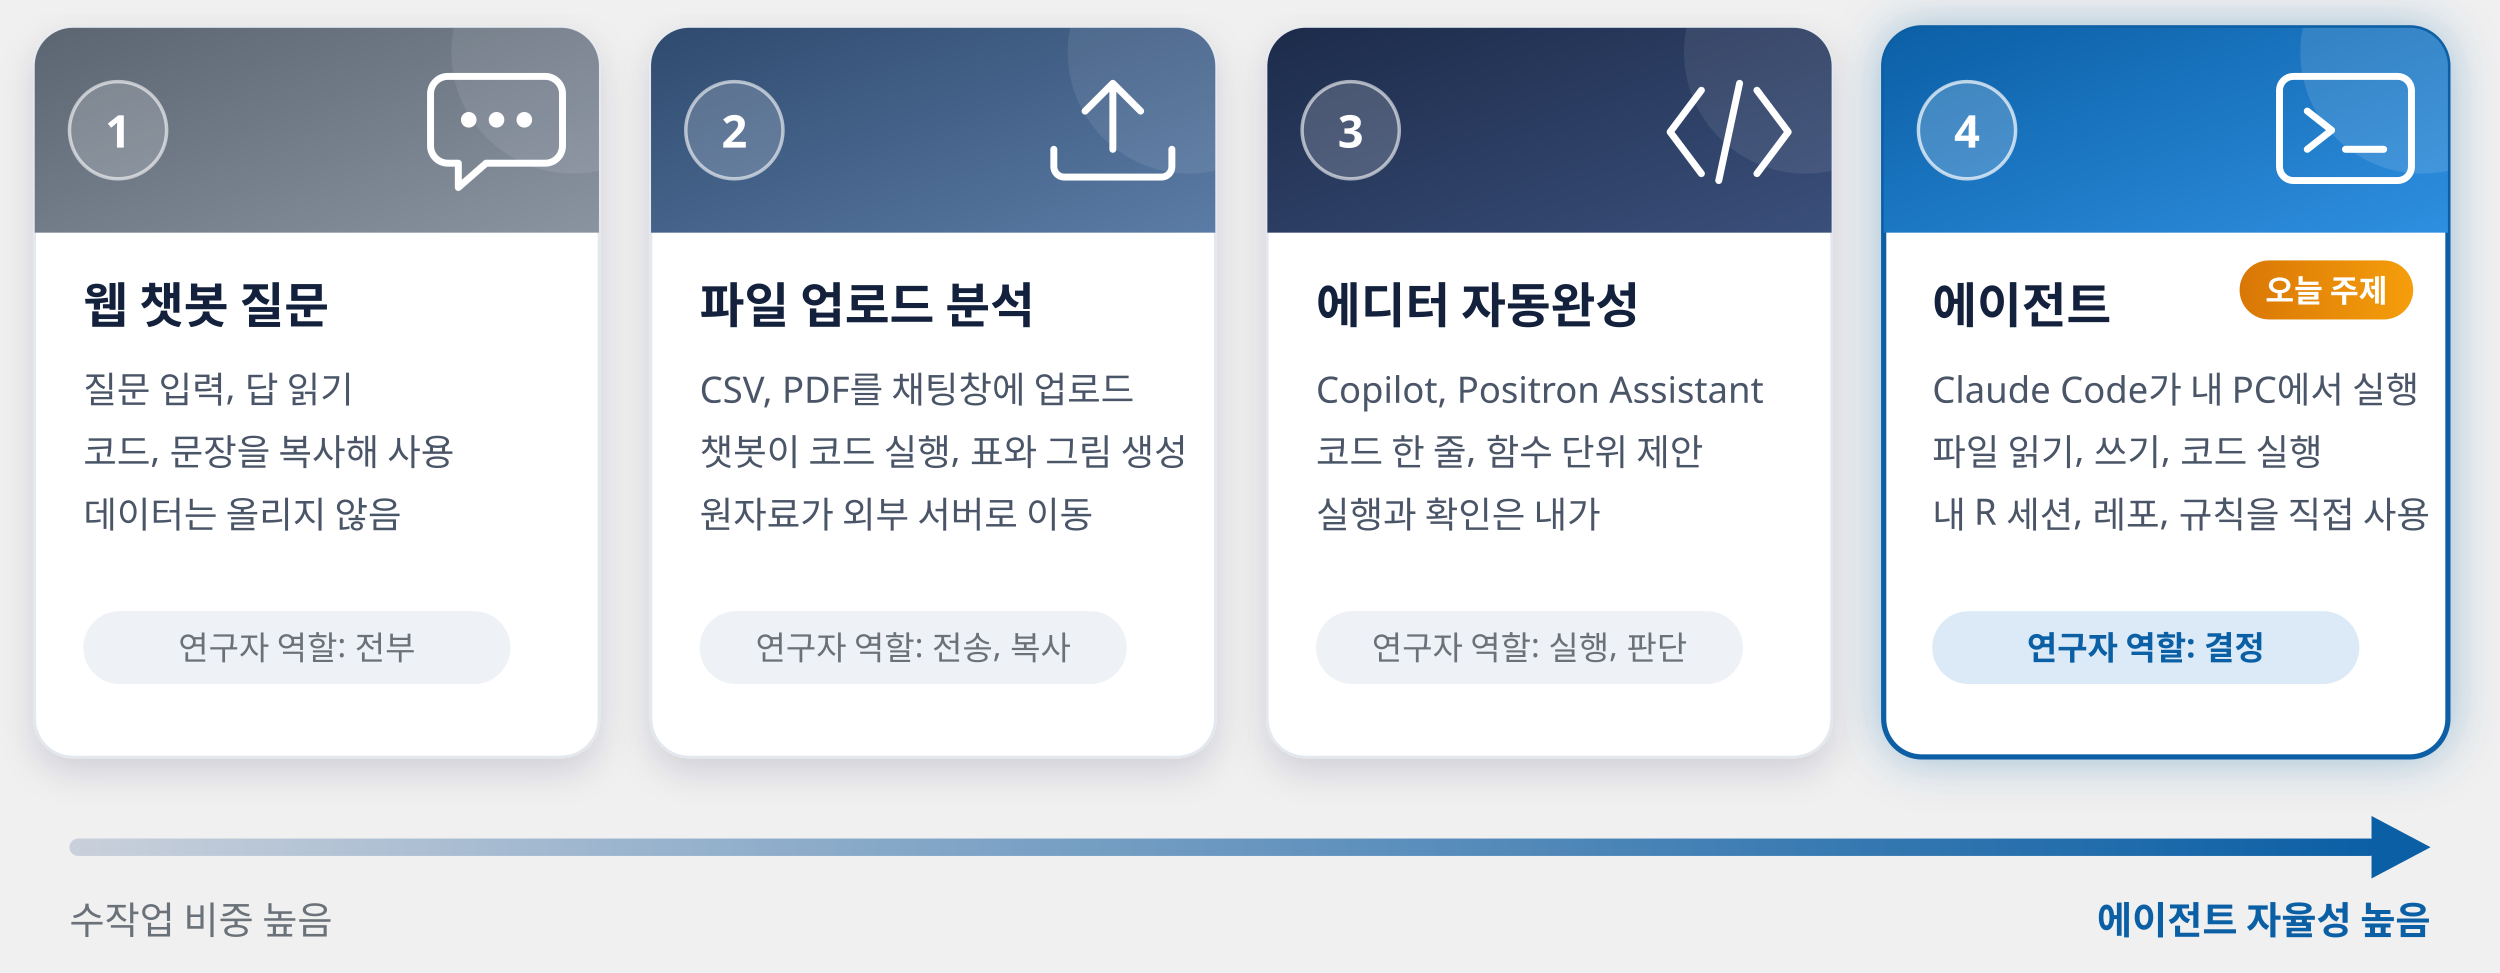
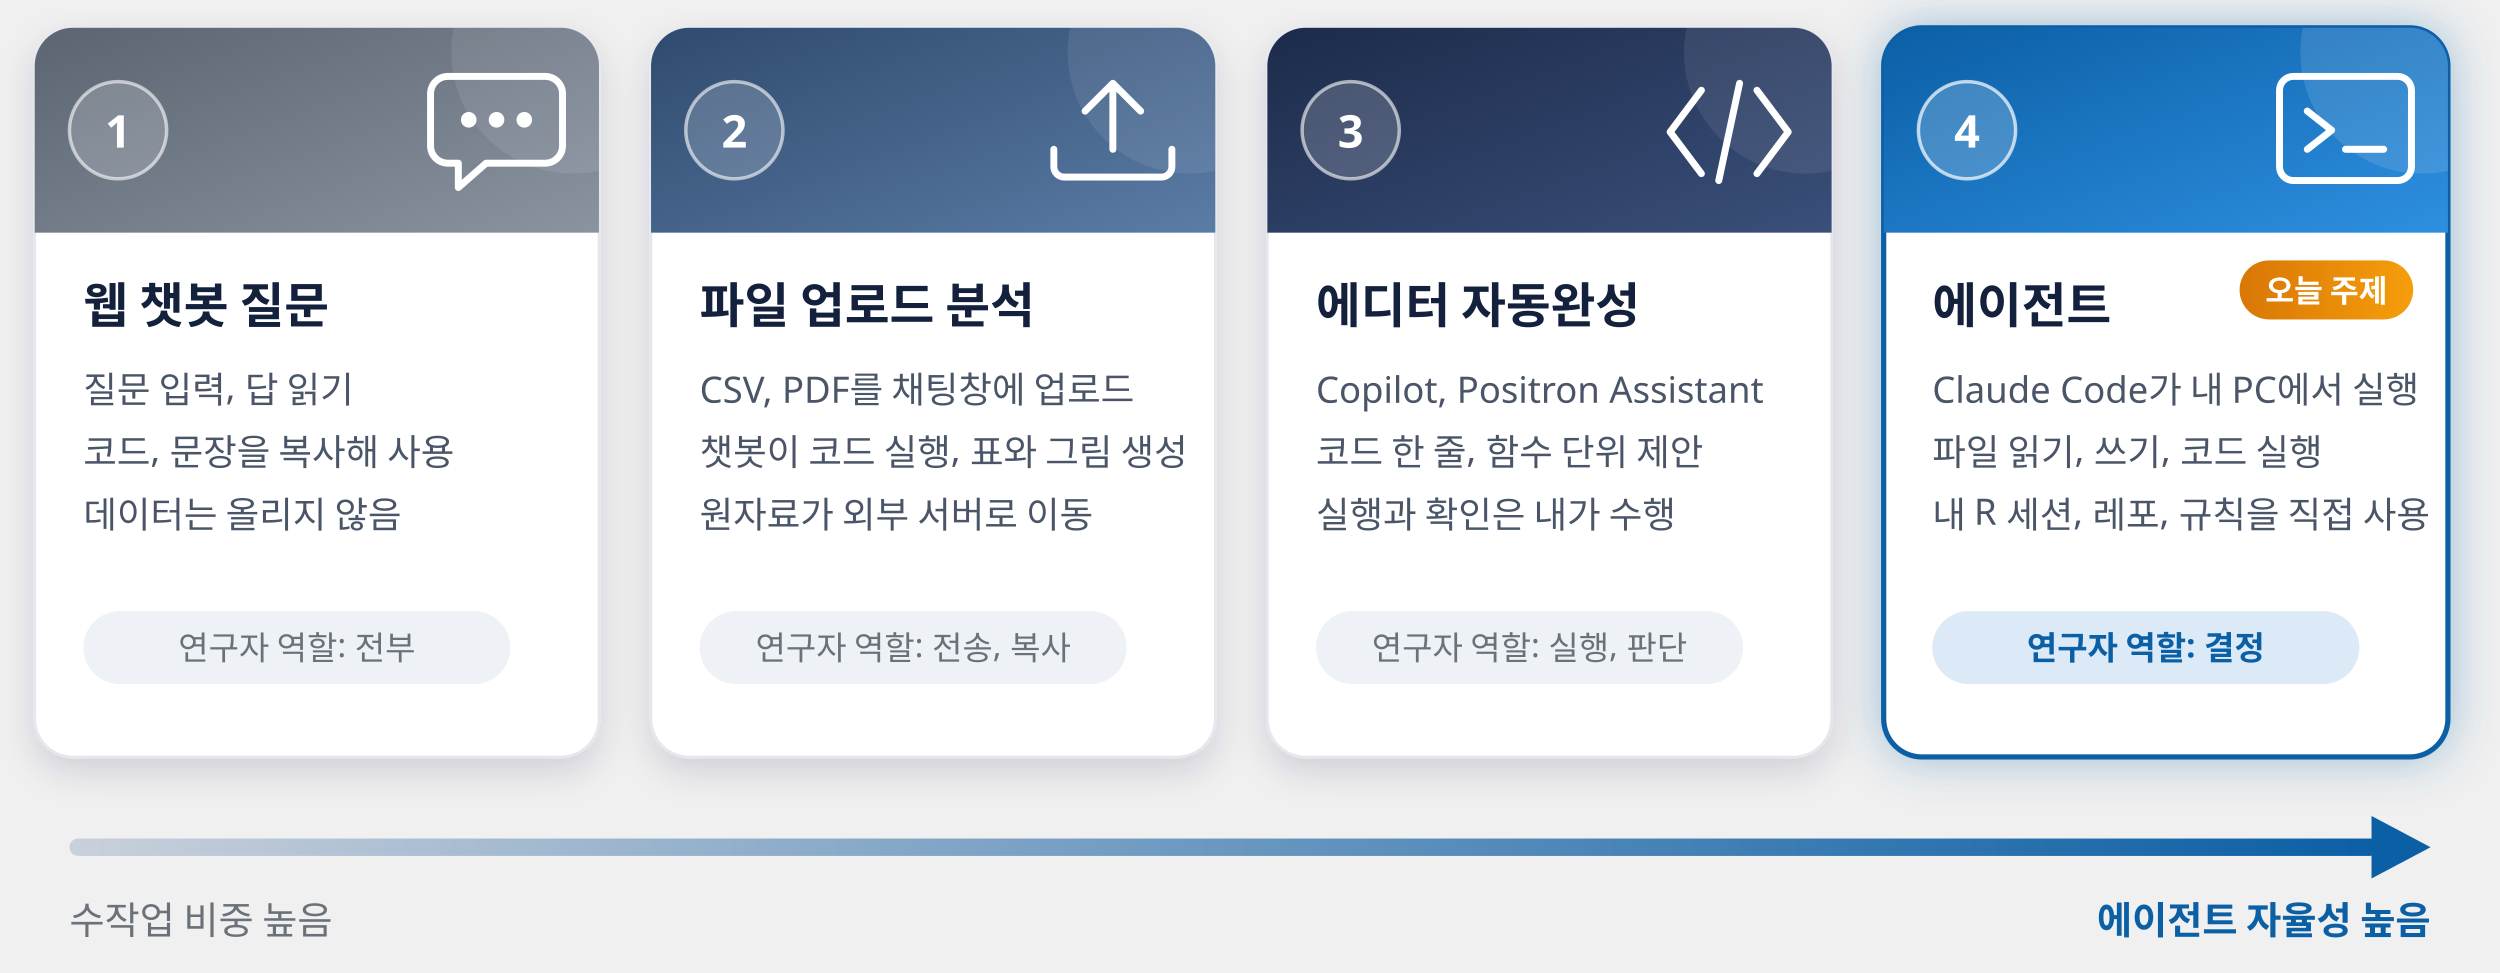
<svg xmlns="http://www.w3.org/2000/svg" viewBox="0 0 1440 560" width="1440" height="560" font-family="'Noto Sans KR','Malgun Gothic',sans-serif">
  <defs>
    <linearGradient id="gNavy" x1="0" y1="0" x2="1" y2="1">
      <stop offset="0" stop-color="#1C2B4A" />
      <stop offset="1" stop-color="#3A4F7A" />
    </linearGradient>
    <linearGradient id="gGrey" x1="0" y1="0" x2="1" y2="1">
      <stop offset="0" stop-color="#5B6572" />
      <stop offset="1" stop-color="#8A94A1" />
    </linearGradient>
    <linearGradient id="gSlate" x1="0" y1="0" x2="1" y2="1">
      <stop offset="0" stop-color="#2F4A6E" />
      <stop offset="1" stop-color="#5B7CA6" />
    </linearGradient>
    <linearGradient id="gBlue" x1="0" y1="0" x2="1" y2="1">
      <stop offset="0" stop-color="#0B5FA5" />
      <stop offset="1" stop-color="#2E8FE0" />
    </linearGradient>
    <linearGradient id="gOrange" x1="0" y1="0" x2="1" y2="0">
      <stop offset="0" stop-color="#D97706" />
      <stop offset="1" stop-color="#F59E0B" />
    </linearGradient>
    <linearGradient id="gAxis" gradientUnits="userSpaceOnUse" x1="40" y1="0" x2="1370" y2="0">
      <stop offset="0" stop-color="#C9D0DB" />
      <stop offset="1" stop-color="#0B5FA5" />
    </linearGradient>
    <filter id="sh" x="-10%" y="-10%" width="120%" height="130%">
      <feDropShadow dx="0" dy="8" stdDeviation="10" flood-color="#14213D" flood-opacity="0.14" />
    </filter>
    <filter id="glow" x="-20%" y="-20%" width="140%" height="140%">
      <feDropShadow dx="0" dy="0" stdDeviation="14" flood-color="#0B5FA5" flood-opacity="0.35" />
    </filter>
    <clipPath id="c0">
      <rect x="20" y="16" width="325" height="420" rx="22" />
    </clipPath>
    <clipPath id="c1">
      <rect x="375" y="16" width="325" height="420" rx="22" />
    </clipPath>
    <clipPath id="c2">
      <rect x="730" y="16" width="325" height="420" rx="22" />
    </clipPath>
    <clipPath id="c3">
      <rect x="1085" y="16" width="325" height="420" rx="22" />
    </clipPath>
  </defs>
  <g filter="url(#sh)">
    <rect x="20" y="16" width="325" height="420" rx="22" fill="#FFFFFF" stroke="#E3E8EF" stroke-width="1.5" />
  </g>
  <g clip-path="url(#c0)">
    <rect x="20" y="16" width="325" height="118" fill="url(#gGrey)" />
    <circle cx="330" cy="30" r="70" fill="#FFFFFF" fill-opacity="0.08" />
  </g>
  <circle cx="68" cy="75" r="28" fill="#FFFFFF" fill-opacity="0.18" stroke="#FFFFFF" stroke-opacity="0.6" stroke-width="2" />
  <text x="68" y="85" font-size="26" font-weight="700" fill="#FFFFFF" text-anchor="middle">1</text>
  <g transform="translate(248,44)" fill="none" stroke="#FFFFFF" stroke-width="4" stroke-linecap="round" stroke-linejoin="round">
    <path d="M0,10 a10,10 0 0 1 10,-10 h56 a10,10 0 0 1 10,10 v30 a10,10 0 0 1 -10,10 h-34 l-16,14 v-14 h-6 a10,10 0 0 1 -10,-10 z" />
    <circle cx="22" cy="25" r="2.5" fill="#FFFFFF" />
    <circle cx="38" cy="25" r="2.5" fill="#FFFFFF" />
    <circle cx="54" cy="25" r="2.5" fill="#FFFFFF" />
  </g>
  <text x="48" y="186" font-size="28" font-weight="700" fill="#14213D">웹 챗봇 질문</text>
  <text x="48" y="232" font-size="21" fill="#4A5568">질문 입력, 답 읽기</text>
  <text x="48" y="268" font-size="21" fill="#4A5568">코드, 문장을 복사해 사용</text>
  <text x="48" y="304" font-size="21" fill="#4A5568">데이터는 올리지 않음</text>
  <rect x="48" y="352" width="246" height="42" rx="21" fill="#EEF1F5" />
  <text x="171" y="380" font-size="19" fill="#6A7179" text-anchor="middle">연구자 역할: 전부</text>
  <g filter="url(#sh)">
    <rect x="375" y="16" width="325" height="420" rx="22" fill="#FFFFFF" stroke="#E3E8EF" stroke-width="1.5" />
  </g>
  <g clip-path="url(#c1)">
    <rect x="375" y="16" width="325" height="118" fill="url(#gSlate)" />
    <circle cx="685" cy="30" r="70" fill="#FFFFFF" fill-opacity="0.08" />
  </g>
  <circle cx="423" cy="75" r="28" fill="#FFFFFF" fill-opacity="0.18" stroke="#FFFFFF" stroke-opacity="0.6" stroke-width="2" />
  <text x="423" y="85" font-size="26" font-weight="700" fill="#FFFFFF" text-anchor="middle">2</text>
  <g transform="translate(603,44)" fill="none" stroke="#FFFFFF" stroke-width="4" stroke-linecap="round" stroke-linejoin="round">
    <path d="M4,42 v10 a6,6 0 0 0 6,6 h56 a6,6 0 0 0 6,-6 v-10" />
    <path d="M38,42 v-38 M22,20 l16,-16 l16,16" />
  </g>
  <text x="403" y="186" font-size="28" font-weight="700" fill="#14213D">파일 업로드 분석</text>
  <text x="403" y="232" font-size="21" fill="#4A5568">CSV, PDF를 채팅창에 업로드</text>
  <text x="403" y="268" font-size="21" fill="#4A5568">챗봇이 코드 실행, 표와 그림 생성</text>
  <text x="403" y="304" font-size="21" fill="#4A5568">원자료가 외부 서버로 이동</text>
  <rect x="403" y="352" width="246" height="42" rx="21" fill="#EEF1F5" />
  <text x="526" y="380" font-size="19" fill="#6A7179" text-anchor="middle">연구자 역할: 전송, 복사</text>
  <g filter="url(#sh)">
    <rect x="730" y="16" width="325" height="420" rx="22" fill="#FFFFFF" stroke="#E3E8EF" stroke-width="1.5" />
  </g>
  <g clip-path="url(#c2)">
    <rect x="730" y="16" width="325" height="118" fill="url(#gNavy)" />
    <circle cx="1040" cy="30" r="70" fill="#FFFFFF" fill-opacity="0.08" />
  </g>
  <circle cx="778" cy="75" r="28" fill="#FFFFFF" fill-opacity="0.18" stroke="#FFFFFF" stroke-opacity="0.6" stroke-width="2" />
  <text x="778" y="85" font-size="26" font-weight="700" fill="#FFFFFF" text-anchor="middle">3</text>
  <g transform="translate(958,44)" fill="none" stroke="#FFFFFF" stroke-width="4" stroke-linecap="round" stroke-linejoin="round">
    <path d="M22,8 l-18,24 l18,24 M54,8 l18,24 l-18,24 M44,4 l-12,56" />
  </g>
  <text x="758" y="186" font-size="28" font-weight="700" fill="#14213D">에디터 자동완성</text>
  <text x="758" y="232" font-size="21" fill="#4A5568">Copilot, Positron Assistant</text>
  <text x="758" y="268" font-size="21" fill="#4A5568">코드 한 줄, 함수 단위 제안</text>
-   <text x="758" y="304" font-size="21" fill="#4A5568">실행과 확인은 내가</text>
+   <text x="758" y="304" font-size="21" fill="#4A5568">실행과 확인은 내가 수행</text>
  <rect x="758" y="352" width="246" height="42" rx="21" fill="#EEF1F5" />
  <text x="881" y="380" font-size="19" fill="#6A7179" text-anchor="middle">연구자 역할: 실행, 판단</text>
  <g filter="url(#glow)">
    <rect x="1085" y="16" width="325" height="420" rx="22" fill="#FFFFFF" stroke="#0B5FA5" stroke-width="3" />
  </g>
  <g clip-path="url(#c3)">
    <rect x="1085" y="16" width="325" height="118" fill="url(#gBlue)" />
    <circle cx="1395" cy="30" r="70" fill="#FFFFFF" fill-opacity="0.12" />
  </g>
  <circle cx="1133" cy="75" r="28" fill="#FFFFFF" fill-opacity="0.2" stroke="#FFFFFF" stroke-opacity="0.7" stroke-width="2" />
  <text x="1133" y="85" font-size="26" font-weight="700" fill="#FFFFFF" text-anchor="middle">4</text>
  <g transform="translate(1313,44)" fill="none" stroke="#FFFFFF" stroke-width="4" stroke-linecap="round" stroke-linejoin="round">
    <rect x="0" y="0" width="76" height="60" rx="8" />
    <path d="M16,20 l14,11 l-14,11 M38,42 h22" />
  </g>
  <rect x="1290" y="150" width="100" height="34" rx="17" fill="url(#gOrange)" />
  <text x="1340" y="174" font-size="18" font-weight="700" fill="#FFFFFF" text-anchor="middle">오늘 주제</text>
  <text x="1113" y="186" font-size="28" font-weight="700" fill="#14213D">에이전트</text>
  <text x="1113" y="232" font-size="21" fill="#4A5568">Claude Code가 내 PC에서 실행</text>
  <text x="1113" y="268" font-size="21" fill="#4A5568">파일 읽기, 쓰기, 코드 실행</text>
  <text x="1113" y="304" font-size="21" fill="#4A5568">내 R 세션, 레포, 규칙을 직접 사용</text>
  <rect x="1113" y="352" width="246" height="42" rx="21" fill="#DCEAF7" />
  <text x="1236" y="380" font-size="19" font-weight="700" fill="#0B5FA5" text-anchor="middle">연구자 역할: 결정</text>
  <rect x="40" y="483" width="1330" height="10" rx="5" fill="url(#gAxis)" />
  <polygon points="1366,470 1400,488 1366,506" fill="#0B5FA5" />
  <text x="40" y="538" font-size="22" fill="#6A7179">수작업 비중 높음</text>
  <text x="1400" y="538" font-size="22" font-weight="700" fill="#0B5FA5" text-anchor="end">에이전트 자율성 높음</text>
</svg>
